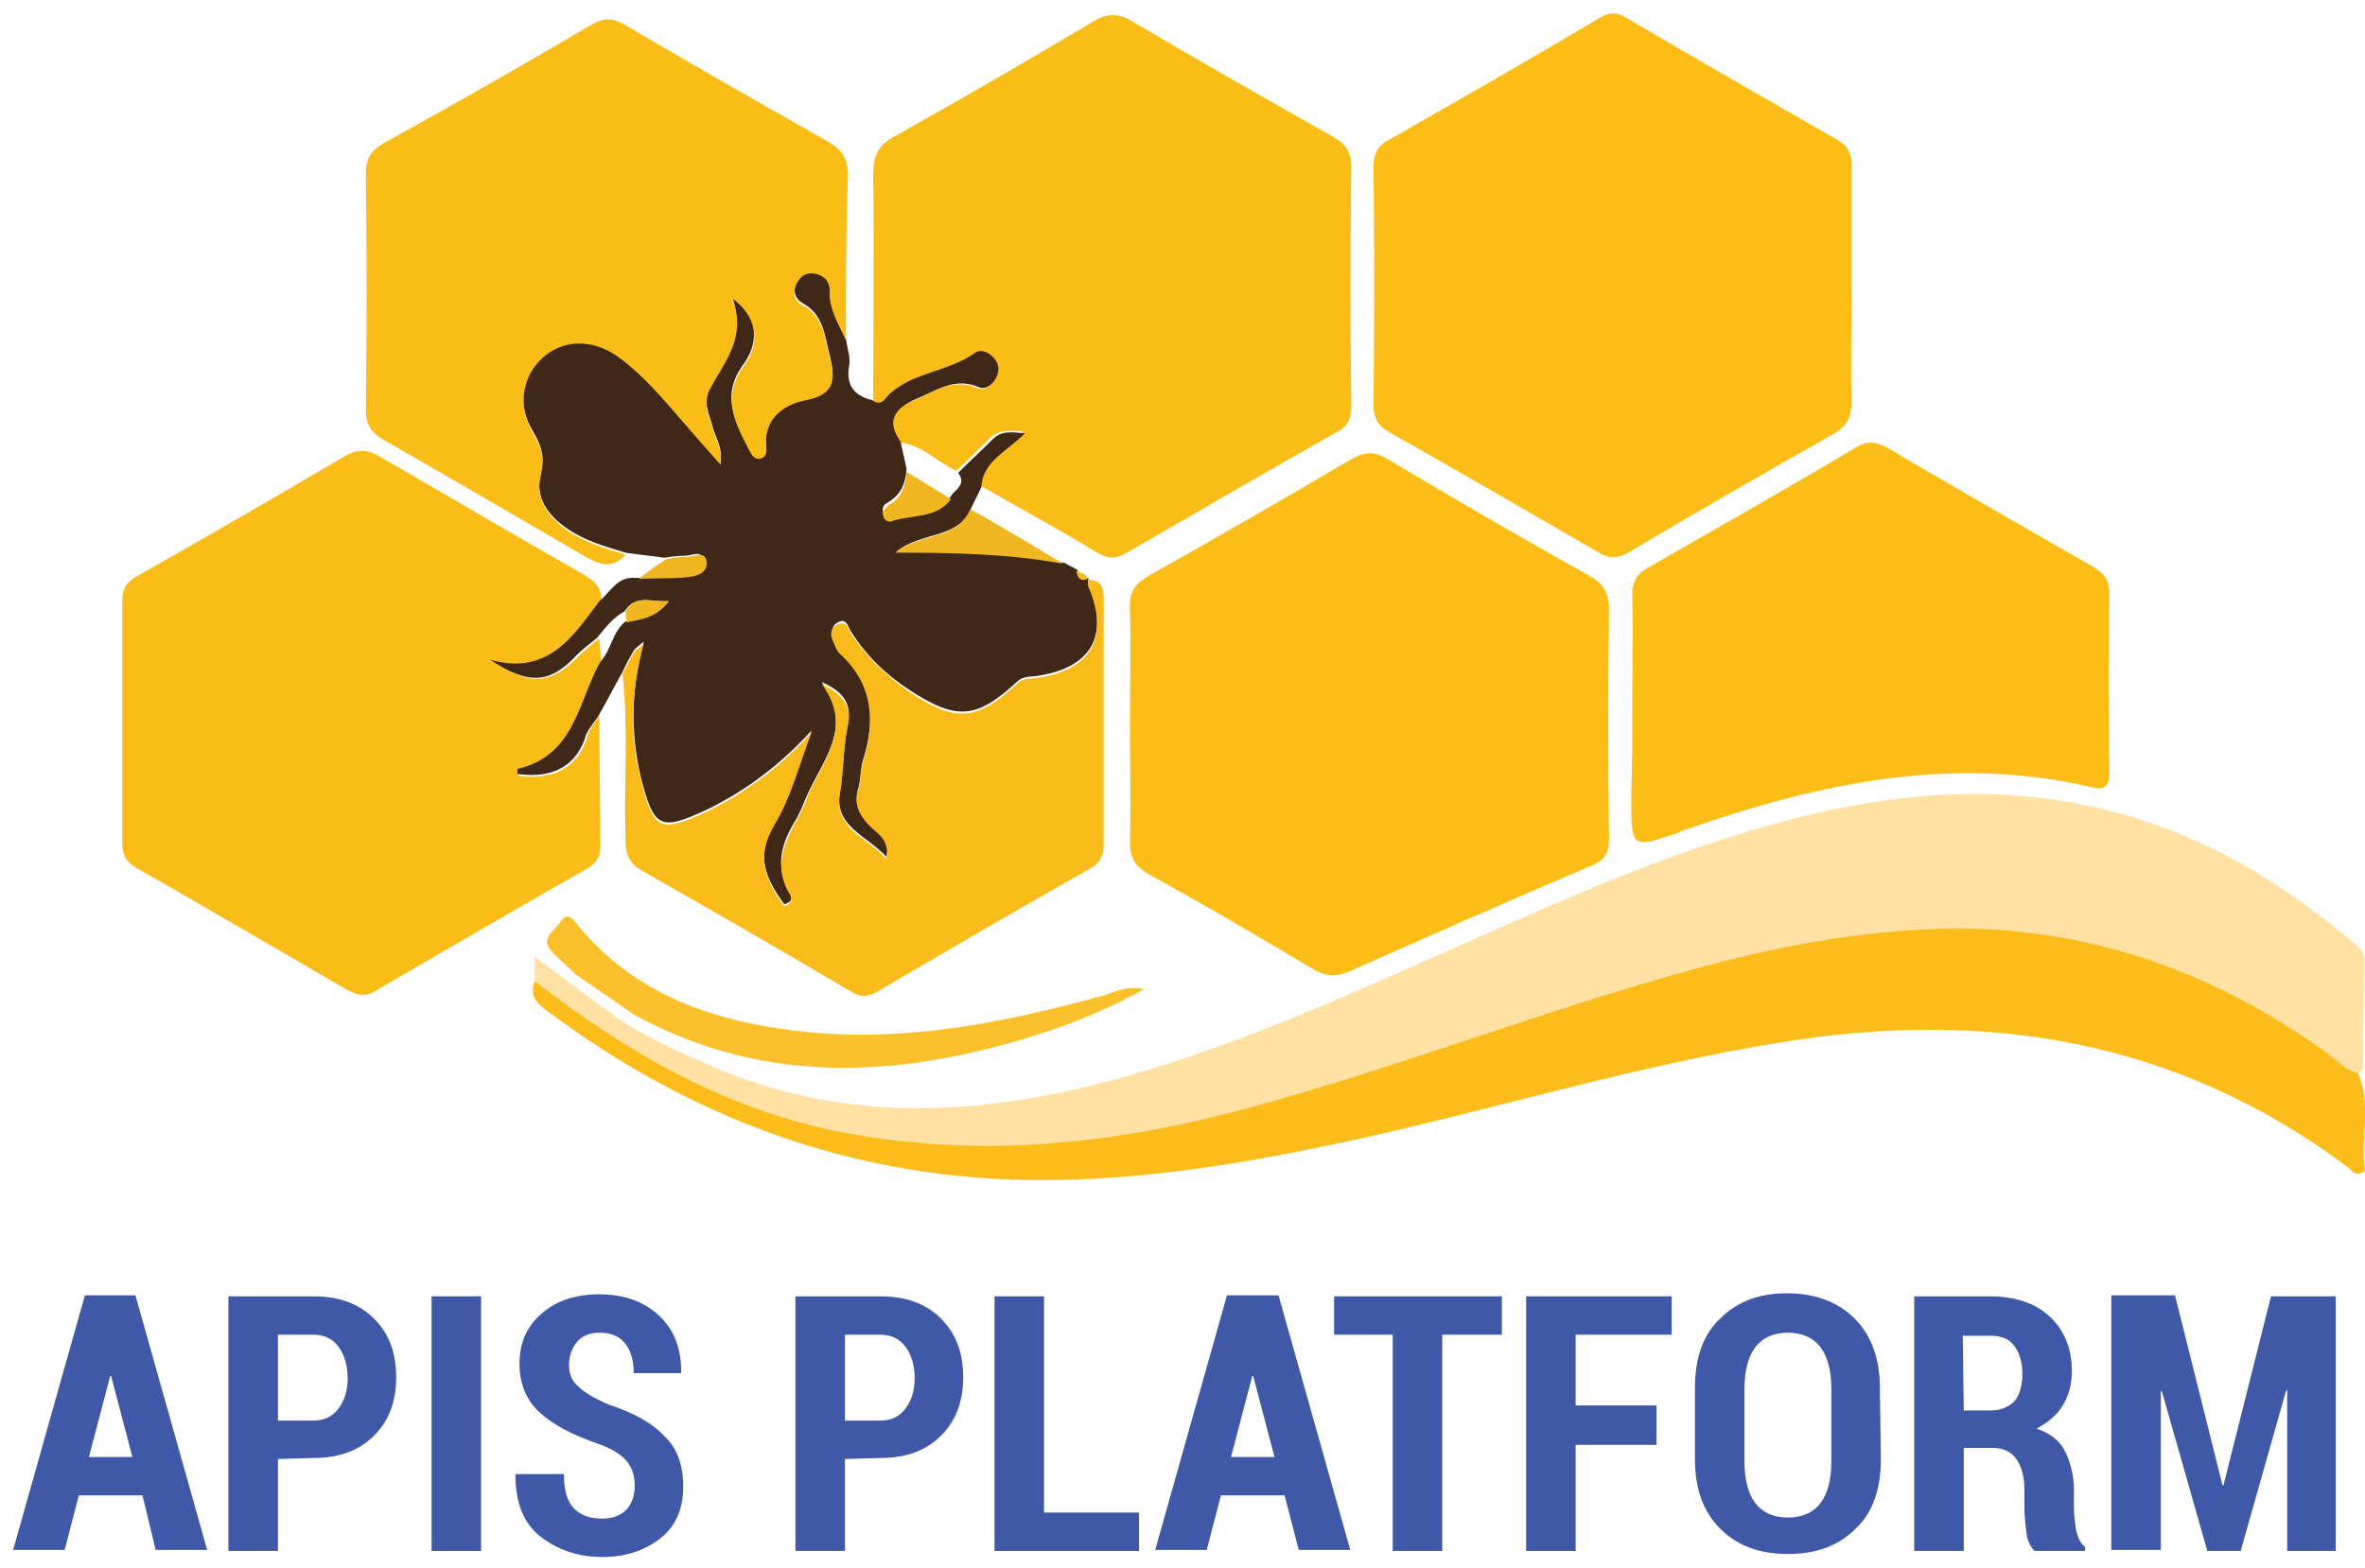
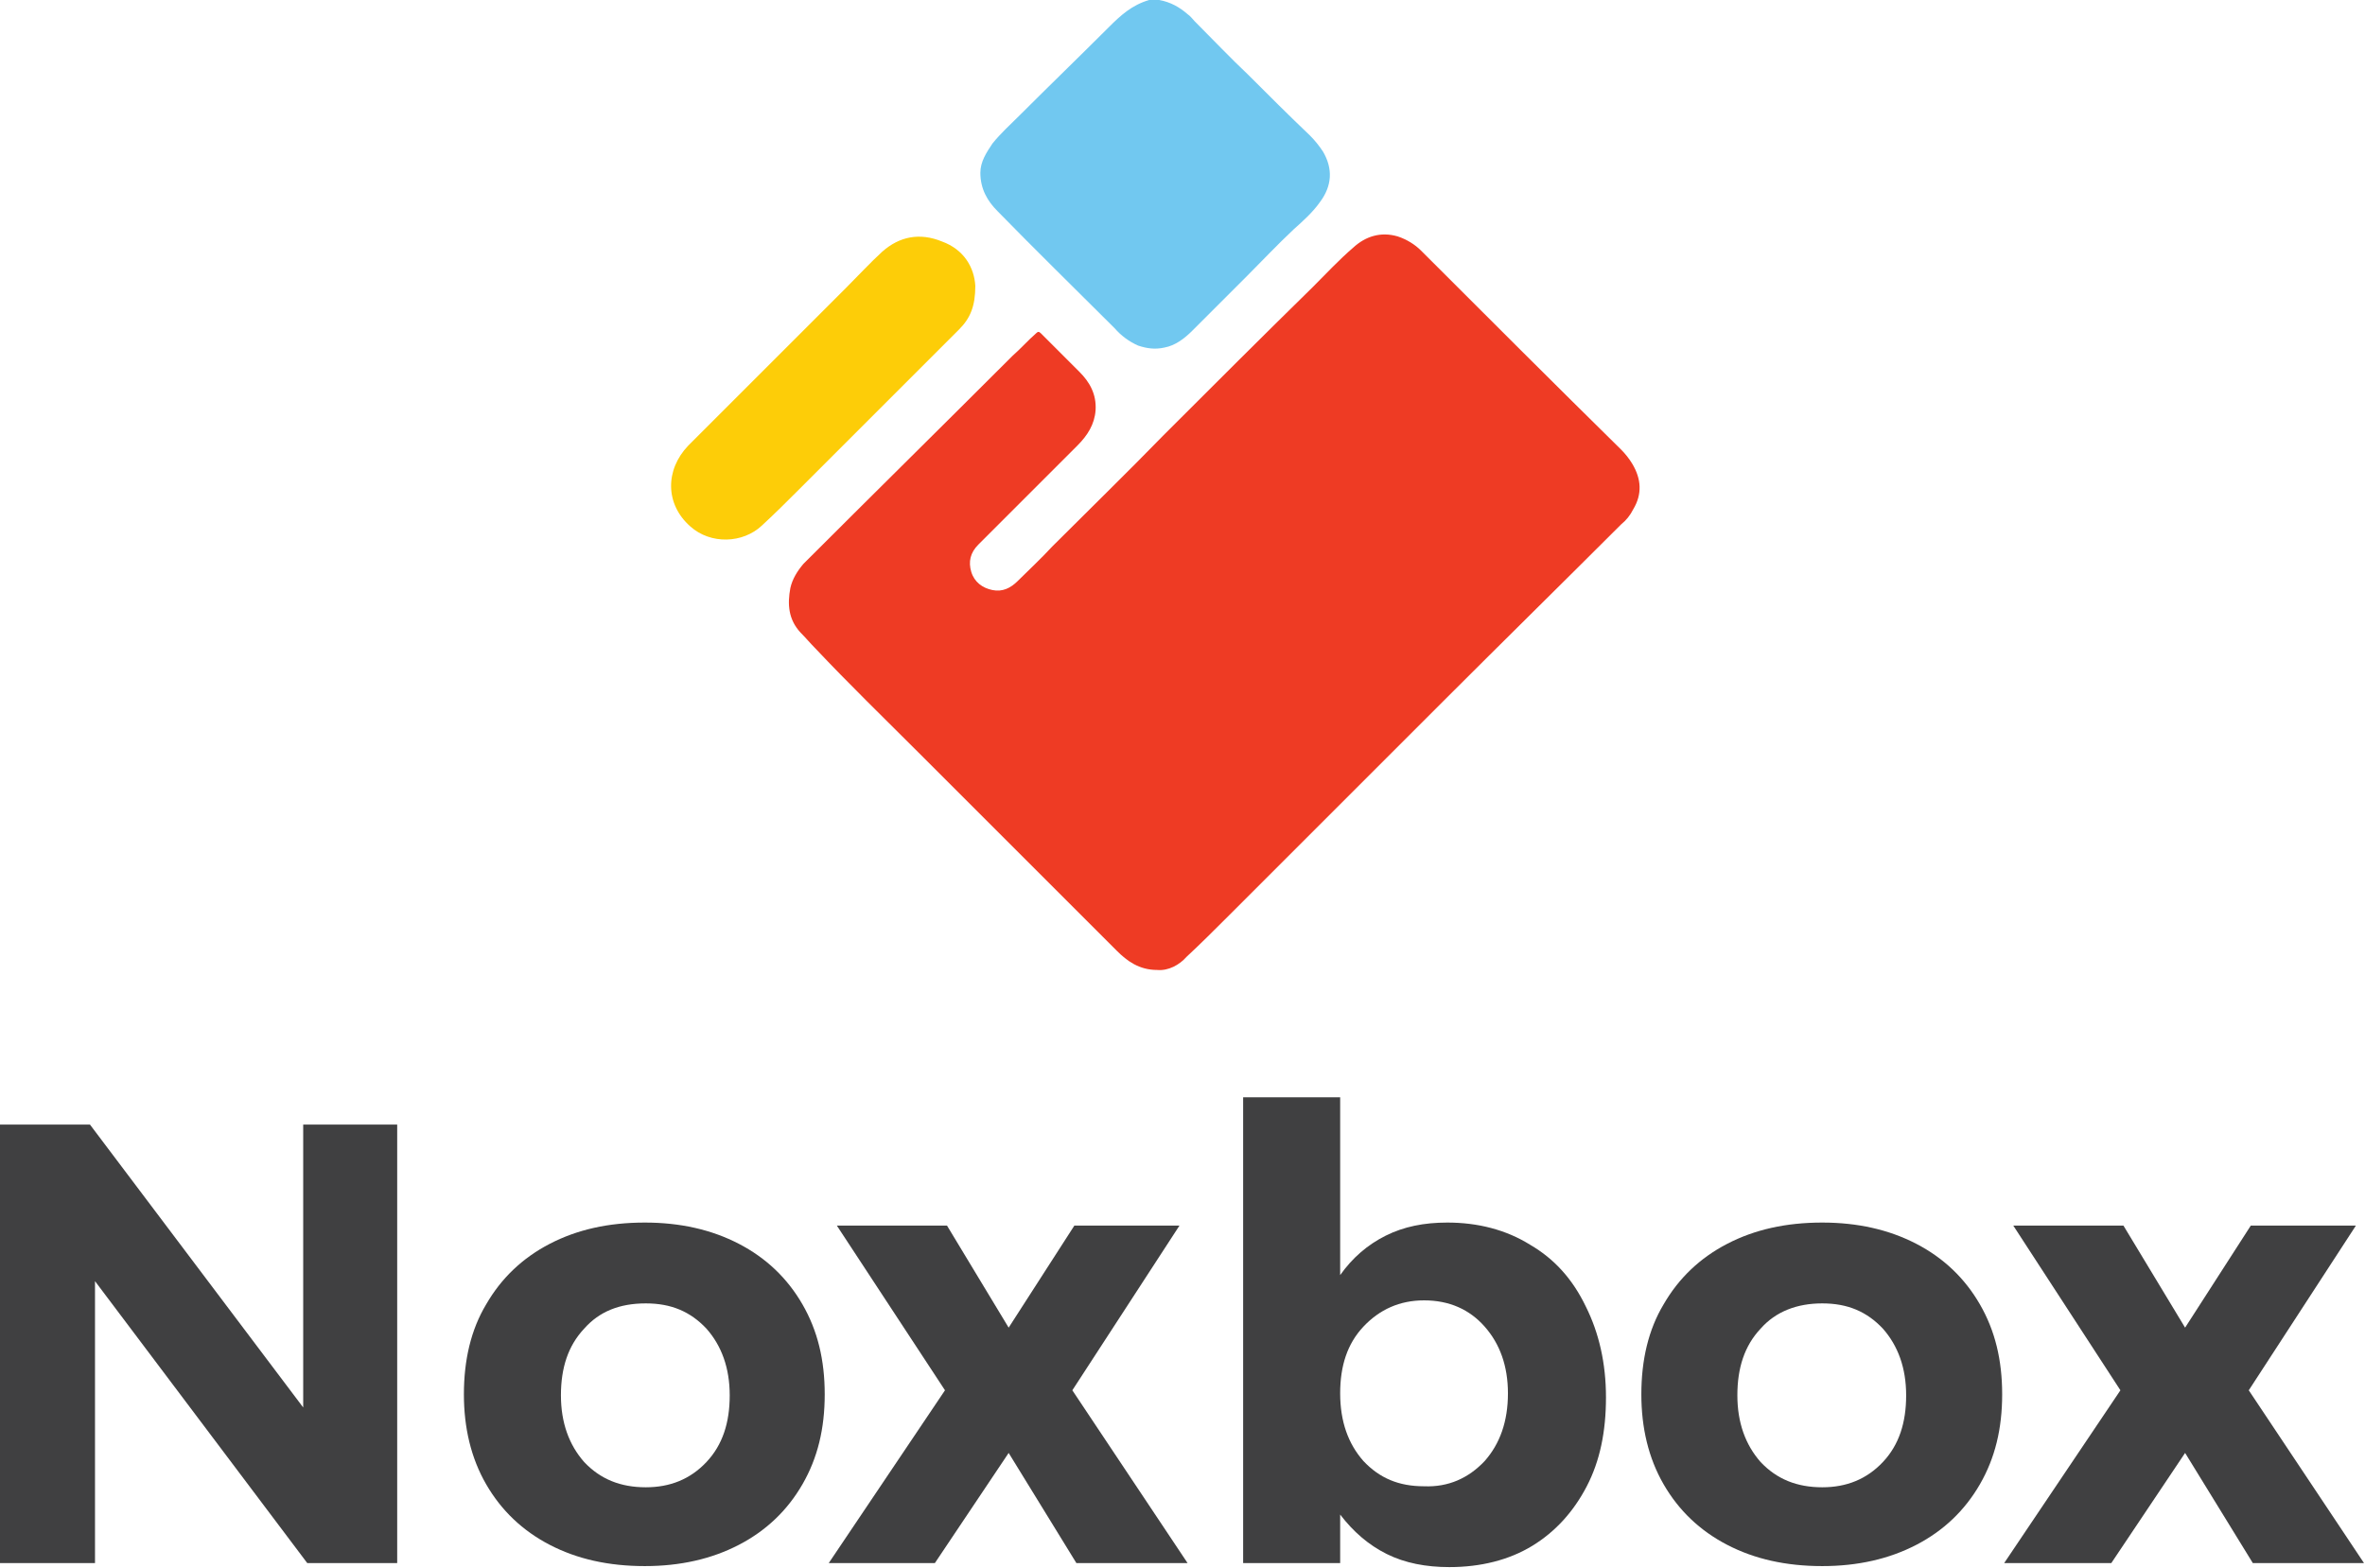
- <svg xmlns="http://www.w3.org/2000/svg" version="1.1" id="Слой_1" shape-rendering="geometricPrecision" image-rendering="optimizeQuality" text-rendering="geometricPrecision" x="0px" y="0px" viewBox="0 0 234 155.1" style="enable-background:new 0 0 234 155.1;" xml:space="preserve">
+ <svg xmlns="http://www.w3.org/2000/svg" version="1.1" id="Слой_1" shape-rendering="geometricPrecision" text-rendering="geometricPrecision" image-rendering="optimizeQuality" x="0px" y="0px" viewBox="0 0 234 155.1" style="enable-background:new 0 0 234 155.1;" xml:space="preserve">
  <style type="text/css">
- 	.st0{fill:#FCBD16;}
- 	.st1{fill:#FABC17;}
- 	.st2{fill:#FFE1A4;}
- 	.st3{fill:#3F2817;}
- 	.st4{fill:#FCBD1B;}
- 	.st5{fill:#F8BB1A;}
- 	.st6{fill:#FCC02A;}
- 	.st7{fill:#F1B721;}
- 	.st8{fill:#3F58A7;}
+ 	.st0{fill:#71C8F0;}
+ 	.st1{fill:#EE3B24;}
+ 	.st2{fill:#FDCD08;}
+ 	.st3{fill:#404041;}
</style>
-   <path class="st0" d="M183.2,28.3c0,3.8-0.1,7.6,0,11.4c0,1.5-0.4,2.4-1.7,3.2c-6.9,3.9-13.7,7.8-20.4,11.8c-1.1,0.6-1.9,0.6-2.9,0  c-6.9-4-13.8-8-20.7-11.9c-1.1-0.6-1.6-1.4-1.6-2.7c0.1-7.9,0.1-15.8,0-23.6c0-1.3,0.4-2.1,1.6-2.7c7-4,14-8,20.9-12.1  c0.9-0.5,1.5-0.5,2.4,0c7,4.1,14.1,8.2,21.1,12.2c1.1,0.7,1.3,1.5,1.3,2.6C183.2,20.3,183.2,24.3,183.2,28.3z" />
-   <path class="st1" d="M59.3,70.8c0,4.3,0.1,8.7,0.1,13c0,1-0.4,1.6-1.2,2.1c-7,4-14.1,8.1-21.1,12.2c-1,0.6-1.7,0.4-2.7-0.1  c-6.9-4-13.9-8.1-20.9-12.1c-1.1-0.6-1.4-1.4-1.4-2.5c0-8,0-15.9,0-23.9c0-1.2,0.4-1.9,1.5-2.5c6.9-3.9,13.8-7.9,20.6-11.9  c1.3-0.7,2.2-0.6,3.4,0.1C44.3,49.1,51,53,57.8,56.9c1.1,0.6,1.8,1.4,1.7,2.7c-2.7,3.5-5.2,7.4-10.8,5.8c3.8,2.6,5.9,2.3,8.6-0.5  c0.6-0.6,1.3-1.2,2-1.7c0.1,0.8,0.1,1.7,0.2,2.5c-2.2,4-2.5,9.3-8.2,10.6c0,0,0,0.3,0,0.5c3.5,0.4,5.9-0.8,6.8-3.9  C58.3,72.1,58.9,71.5,59.3,70.8z" />
-   <path class="st1" d="M86.4,39.8c0-7.5,0.1-15,0-22.5c0-1.8,0.4-2.9,2.1-3.8c6.6-3.7,13.2-7.5,19.7-11.4c1.4-0.8,2.5-0.8,3.8,0  c6.6,3.9,13.3,7.7,20,11.5c1.2,0.7,1.7,1.5,1.7,2.9c-0.1,7.9-0.1,15.7,0,23.6c0,1.3-0.3,2.1-1.5,2.7c-6.9,3.9-13.8,7.9-20.7,11.9  c-1.2,0.7-2,0.6-3.1-0.1c-3.8-2.3-7.7-4.4-11.5-6.6c0.1-2.5,2.4-3.5,4.3-5.3c-1.5-0.1-2.4-0.1-3.2,0.6c-1.1,1.1-2.2,2.2-3.4,3.3  c-1.9-0.9-3.4-2.6-5.6-2.8c-1.5-2.1-0.5-3.4,1.5-4.2c2-0.9,3.8-2.2,6.2-1.2c0.7,0.3,1.4-0.2,1.7-0.8c0.4-0.7,0.4-1.4-0.1-2  s-1.3-1-1.9-0.6c-2.6,1.9-6,1.9-8.5,4.1C87.7,39.6,87.3,40.5,86.4,39.8z" />
-   <path class="st0" d="M111.8,71.6c0-3.8,0.1-7.6,0-11.4c-0.1-1.7,0.6-2.5,2-3.3c6.6-3.7,13.2-7.5,19.8-11.4c1.4-0.8,2.4-0.9,3.8,0  c6.5,3.9,13.1,7.7,19.7,11.4c1.5,0.8,2.1,1.7,2.1,3.5c-0.1,7.5-0.1,15,0,22.6c0,1.5-0.5,2.2-1.8,2.7c-8,3.4-15.9,6.9-23.8,10.4  c-1.3,0.6-2.4,0.6-3.7-0.2c-5.4-3.2-10.8-6.4-16.3-9.4c-1.3-0.8-1.8-1.6-1.8-3.1C111.9,79.3,111.8,75.4,111.8,71.6z" />
-   <path class="st2" d="M61,100.7c3.3,2.2,6.4,3.5,9.6,4.9c12.8,5.5,25.9,4.9,39.1,1.4c10.5-2.8,20.5-7.1,30.4-11.5  c12.3-5.4,24.4-11.2,37.5-14.5c12.5-3.2,24.9-3.6,37.2,1.2c6.8,2.6,12.7,6.6,18.2,11.2c0.5,0.4,0.9,0.9,0.9,1.5  c0,3.6-0.1,7.2-0.1,10.9c0,0.2-0.4,0.3-0.5,0.5c-1.3-0.3-2.1-1.3-3.1-2C219,96.1,206.5,91.8,192.6,92c-8.6,0.1-17,1.8-25.3,4.1  c-14.6,4-28.7,9.5-43.2,13.5c-13.3,3.7-26.8,5.2-40.6,2.6c-11.6-2.2-21.5-7.9-30.6-15c0-0.8,0-1.5,0-2.5" />
-   <path class="st3" d="M94.8,46.8c1.1-1.1,2.3-2.2,3.4-3.3c0.8-0.8,1.6-0.8,3.2-0.6c-1.8,1.8-4.2,2.8-4.3,5.3c-0.3,0.7-0.7,1.4-1,2.1  c-1.3,3.1-5,2.3-7.4,4.3c5.8,0,11.2,0.2,16.6,1.1c0.4,0.2,0.9,0.5,1.3,0.7c0.1,0.6,0.3,1.1,1.1,0.8l0,0c0,0.2-0.1,0.5,0,0.7  c2.1,5,0.3,8.2-5.1,9c-0.7,0.1-1.4,0-2,0.6c-4,3.7-6,3.8-10.6,0.8c-2.3-1.5-4.3-3.4-5.8-5.8c-0.3-0.4-0.4-1.4-1.3-0.9  c-0.6,0.3-0.7,1-0.5,1.6c0.2,0.5,0.4,1,0.8,1.4c3.3,3,3.4,6.7,2.2,10.6c-0.3,0.9-0.2,1.9-0.5,2.9c-0.4,1.4,0.1,2.3,1,3.3  c0.8,0.9,2.3,1.4,1.8,3.4c-1.9-2.1-5.2-3-4.6-6.4c0.4-2.3,0.3-4.6,0.8-6.8c0.4-2.1-0.6-3.2-2.6-4.1c3.2,4.3,0.2,7.6-1.4,11.1  c-0.4,0.9-0.7,1.8-1.2,2.6c-1.4,2.3-2.1,4.6-0.5,7.2c0.2,0.4,0.2,0.9-0.6,1.1c-1.8-2.5-2.9-4.7-1-8c1.7-2.8,2.5-6.1,3.7-9.2  c-3,3.3-6.4,5.9-10.3,7.8c-4.7,2.2-5.3,1.9-6.6-3.2c-1-4.3-1-8.6,0.3-13.4c-0.7,0.6-0.9,0.7-1,0.9c-0.4,0.7-0.8,1.4-1.1,2.1  c-0.8,1.4-1.5,2.8-2.3,4.2c-0.4,0.7-1,1.3-1.3,2c-0.9,3.1-3.3,4.4-6.8,3.9c0-0.2,0-0.5,0-0.5c5.7-1.3,6-6.7,8.2-10.6  c1.1-1.2,1.2-3,2.5-4c1.4-0.3,2.9-0.3,4.2-2c-1.7,0.1-3.2-0.7-4.3,1c-1.1,0.6-1.9,1.6-2.7,2.6c-0.7,0.6-1.4,1.1-2,1.7  c-2.6,2.8-4.7,3.1-8.6,0.5c5.7,1.6,8.2-2.3,10.8-5.8c1.1-0.9,1.8-2.5,3.6-2.3c1.7-0.1,3.3,0,5-0.2c0.9-0.1,1.9-0.4,1.7-1.6  c-0.2-1-1.1-0.4-1.8-0.4c-0.7,0-1.4,0.1-2.1,0.2c-1.3-0.2-2.5-0.3-3.8-0.5c-2-0.6-4.1-1.2-5.8-2.4c-1.9-1.3-3.2-3.1-2.6-5.4  c0.4-1.7,0.1-2.7-0.7-4.1c-1.7-2.7-1.3-5.7,0.8-7.5c2.1-1.9,5.1-1.9,7.8,0c2.4,1.8,4.3,4.2,6.3,6.4c1.1,1.3,2.2,2.5,3.6,4.1  c0.2-1.7-0.6-2.6-0.8-3.6c-0.3-1.2-1-2.3-0.3-3.8c1.4-2.7,3.7-5.2,2.2-9.1c2.4,1.7,2.9,4.3,1.2,6.7c-2.4,3.2-0.8,5.8,0.6,8.5  c0.2,0.4,0.5,0.8,1,0.7s0.7-0.5,0.6-1c-0.3-3,1.8-4.4,4-4.8c2.9-0.5,2.8-2.2,2.3-4.2c-0.5-1.9-0.6-4.1-2.7-5.2  c-0.7-0.4-1-1.2-0.6-2.1c0.4-0.8,1.1-1.2,1.9-1c0.9,0.2,1.4,0.8,1.4,1.7C82,30.5,83,32,83.7,33.5c0.1,0.9,0.5,1.9,0.3,2.8  c-0.3,1.9,0.6,2.9,2.3,3.3c0.9,0.7,1.3-0.2,1.7-0.6c2.4-2.2,5.9-2.2,8.5-4.1c0.6-0.4,1.4,0,1.9,0.6s0.5,1.3,0.1,2s-1.1,1.1-1.7,0.8  c-2.4-1-4.2,0.4-6.2,1.2c-2,0.9-3,2.1-1.5,4.2c0.2,0.9,0.4,1.8,0.6,2.7c-0.1,1.4-0.5,2.5-1.8,3.3c-0.4,0.2-0.7,0.5-0.5,1.1  c0.1,0.4,0.5,0.6,0.8,0.5c2-0.7,4.4-0.2,5.9-2.2C94.4,48.5,95.7,48,94.8,46.8z" />
-   <path class="st1" d="M83.7,33.7c-0.7-1.6-1.7-3.1-1.6-4.9c0-0.9-0.5-1.5-1.4-1.7s-1.5,0.2-1.9,1c-0.4,0.9-0.2,1.7,0.6,2.1  c2.1,1.1,2.2,3.3,2.7,5.2s0.7,3.6-2.3,4.2c-2.2,0.4-4.3,1.8-4,4.8c0.1,0.5-0.1,0.9-0.6,1s-0.8-0.3-1-0.7c-1.4-2.7-2.9-5.3-0.6-8.5  c1.8-2.4,1.2-5-1.2-6.7c1.6,3.9-0.8,6.4-2.2,9.1c-0.7,1.5,0,2.6,0.3,3.8c0.2,1,1,1.9,0.8,3.6c-1.4-1.6-2.5-2.8-3.6-4.1  c-2-2.3-3.9-4.6-6.3-6.4c-2.6-2-5.7-2-7.8,0c-2,1.9-2.4,4.8-0.8,7.5c0.8,1.4,1.1,2.4,0.7,4.1c-0.6,2.3,0.8,4.1,2.6,5.4  c1.8,1.2,3.8,1.8,5.8,2.4c-1.2,1.3-2.3,1.1-3.8,0.3c-6.7-3.9-13.4-7.8-20.2-11.7c-1.2-0.7-1.7-1.5-1.7-2.9c0.1-7.8,0.1-15.6,0-23.4  c0-1.4,0.4-2.2,1.7-3C45,10.3,51.8,6.4,58.6,2.4c1.3-0.7,2.1-0.6,3.3,0.1c6.6,3.9,13.3,7.7,20,11.5c1.4,0.8,2,1.7,2,3.3  C83.7,22.7,83.7,28.2,83.7,33.7z" />
-   <path class="st0" d="M161.5,70.4c0-3.8,0.1-7.6,0-11.4c0-1.4,0.4-2.2,1.7-2.9c6.8-3.9,13.7-7.8,20.4-11.8c1.1-0.7,2-0.6,3.1,0  c6.8,4,13.6,7.9,20.4,11.8c1.2,0.7,1.6,1.4,1.6,2.7c-0.1,5.8-0.1,11.7,0,17.5c0,1.3-0.2,2-1.8,1.6c-13.7-3.2-26.9-0.4-39.8,4.1  c-0.3,0.1-0.7,0.2-1,0.4c-4.7,1.6-4.7,1.6-4.7-3.4C161.5,76.1,161.5,73.2,161.5,70.4z" />
-   <path class="st4" d="M52.9,97.1c9.2,7.1,19,12.8,30.6,15c13.8,2.6,27.2,1.1,40.6-2.6c14.6-4,28.7-9.5,43.2-13.5  c8.3-2.3,16.7-3.9,25.3-4.1c13.9-0.2,26.4,4.2,37.6,12.3c1,0.7,1.8,1.7,3.1,2c1.4,3.2,0.2,6.6,0.7,9.7c-0.9,0.6-1.3,0-1.6-0.3  c-16.9-12.7-35.9-15.8-56.4-12.4c-14.2,2.3-27.9,6.5-41.9,9.6c-10.2,2.2-20.5,4-31,4c-18.4,0-34.7-6-49.3-17  C52.8,99,52.5,98.3,52.9,97.1z" />
-   <path class="st5" d="M61.6,66.7c0.4-0.7,0.7-1.4,1.1-2.1c0.1-0.2,0.4-0.3,1-0.9c-1.3,4.8-1.4,9.1-0.3,13.4c1.2,5.1,1.9,5.4,6.6,3.2  c3.9-1.9,7.3-4.5,10.3-7.8c-1.2,3.1-2,6.4-3.7,9.2c-1.9,3.2-0.8,5.5,1,8c0.7-0.2,0.8-0.7,0.6-1.1c-1.6-2.5-0.8-4.8,0.5-7.2  c0.5-0.8,0.9-1.7,1.2-2.6c1.5-3.5,4.6-6.8,1.4-11.1c2,1,3,2.1,2.6,4.1c-0.5,2.2-0.4,4.6-0.8,6.8c-0.6,3.4,2.7,4.3,4.6,6.4  c0.4-2-1.1-2.6-1.8-3.4c-0.9-1-1.4-2-1-3.3c0.3-0.9,0.2-1.9,0.5-2.9c1.2-4,1-7.6-2.2-10.6c-0.4-0.3-0.6-0.9-0.8-1.4  c-0.3-0.6-0.2-1.3,0.5-1.6c0.9-0.4,1,0.5,1.3,0.9c1.5,2.3,3.5,4.2,5.8,5.8c4.5,3,6.6,2.9,10.6-0.8c0.6-0.6,1.3-0.5,2-0.6  c5.4-0.8,7.2-4,5.1-9c-0.1-0.2,0-0.5,0-0.7c1.3,0,1.5,0.8,1.5,1.9c0,8.1,0,16.3,0,24.4c0,1.1-0.5,1.8-1.4,2.3  c-7.1,4-14.1,8.1-21.1,12.2c-0.9,0.5-1.6,0.5-2.4,0c-6.9-4.1-13.9-8.1-20.9-12.1c-1.3-0.8-1.5-1.7-1.5-3  C61.7,77.6,62.2,72.1,61.6,66.7z" />
-   <path class="st6" d="M56.9,96.4l-0.2-0.2c-0.7-0.7-1.4-1.3-2.1-2c-1.2-1.3,0.2-2,0.8-2.9c0.7-1.1,1.3-0.4,1.8,0.3  c5.5,6.7,13.1,9.4,21.4,10.4c10.4,1.3,20.4-0.7,30.3-3.4c1.2-0.3,2.4-1.1,4.3-0.7c-4.7,2.6-9.4,4.3-14.3,5.6  c-12.4,3.3-24.6,3.3-36.2-3.1" />
-   <path class="st6" d="M58.2,98.2" />
-   <path class="st7" d="M105.2,55.8c-5.4-1-10.8-1.1-16.6-1.1c2.4-2,6.1-1.2,7.4-4.3C99.1,52.1,102.2,54,105.2,55.8z" />
-   <path class="st7" d="M66,55.3c0.7-0.1,1.4-0.2,2.1-0.2c0.6,0,1.6-0.6,1.8,0.4c0.2,1.1-0.8,1.5-1.7,1.6c-1.6,0.2-3.3,0.1-5,0.2  C64.1,56.6,65,55.9,66,55.3z" />
-   <path class="st5" d="M107.6,57.3c-0.8,0.3-1-0.2-1.1-0.8C107,56.7,107.5,56.8,107.6,57.3z" />
-   <path class="st7" d="M89.7,46.7c1.5,0.9,2.9,1.8,4.4,2.7c-1.5,2-3.9,1.5-5.9,2.2c-0.3,0.1-0.7-0.1-0.8-0.5c-0.2-0.5,0.2-0.8,0.5-1.1  C89.2,49.3,89.6,48.1,89.7,46.7z" />
-   <path class="st7" d="M62,61.6c0-0.4-0.1-0.7-0.1-1.1c1-1.7,2.5-0.9,4.3-1C64.9,61.2,63.4,61.3,62,61.6z" />
  <g>
-     <path class="st8" d="M14.1,148H7.8l-1.4,5.4H1.3l7.1-25.2h5l7.1,25.2h-5.1L14.1,148z M8.8,144.2h4.3l-2.1-8h-0.1L8.8,144.2z" />
-     <path class="st8" d="M27.5,144.4v9.1h-4.9v-25.2H31c2.5,0,4.5,0.7,6,2.2s2.2,3.4,2.2,5.8c0,2.4-0.7,4.3-2.2,5.8s-3.5,2.2-6,2.2   L27.5,144.4L27.5,144.4z M27.5,140.6H31c1.1,0,1.9-0.4,2.5-1.2s0.9-1.8,0.9-3s-0.3-2.3-0.9-3.1c-0.6-0.8-1.4-1.2-2.5-1.2h-3.5   V140.6z" />
-     <path class="st8" d="M47.6,153.5h-4.9v-25.2h4.9V153.5z" />
-     <path class="st8" d="M62.8,147c0-1-0.3-1.8-0.8-2.4s-1.4-1.2-2.8-1.7c-2.6-0.9-4.5-1.9-5.8-3.1c-1.3-1.2-2-2.8-2-4.8   c0-2.1,0.7-3.7,2.2-5s3.4-1.9,5.7-1.9c2.4,0,4.4,0.7,5.9,2.1c1.5,1.4,2.2,3.2,2.2,5.6v0.1h-4.7c0-1.3-0.3-2.3-0.9-3   c-0.6-0.7-1.4-1-2.5-1c-0.9,0-1.7,0.3-2.2,0.9c-0.5,0.6-0.8,1.4-0.8,2.3c0,0.9,0.3,1.6,0.9,2.1c0.6,0.6,1.6,1.2,3,1.8   c2.4,0.8,4.3,1.8,5.5,3.1c1.3,1.2,1.9,2.9,1.9,5c0,2.2-0.7,3.9-2.2,5.1c-1.5,1.2-3.4,1.9-5.8,1.9c-2.4,0-4.4-0.7-6.1-2   c-1.7-1.3-2.5-3.4-2.5-6.1v-0.1h4.8c0,1.6,0.3,2.7,1,3.4s1.6,1,2.8,1c1,0,1.8-0.3,2.4-0.9C62.6,148.7,62.8,147.9,62.8,147z" />
-     <path class="st8" d="M83.6,144.4v9.1h-4.9v-25.2h8.4c2.5,0,4.5,0.7,6,2.2s2.2,3.4,2.2,5.8c0,2.4-0.7,4.3-2.2,5.8s-3.5,2.2-6,2.2   L83.6,144.4L83.6,144.4z M83.6,140.6h3.5c1.1,0,1.9-0.4,2.5-1.2s0.9-1.8,0.9-3s-0.3-2.3-0.9-3.1s-1.4-1.2-2.5-1.2h-3.5V140.6z" />
-     <path class="st8" d="M103.3,149.7h9.4v3.8H98.4v-25.2h4.9V149.7z" />
-     <path class="st8" d="M127.1,148h-6.3l-1.4,5.4h-5.1l7.1-25.2h5.1l7.1,25.2h-5.1L127.1,148z M121.8,144.2h4.3l-2.1-8h-0.1   L121.8,144.2z" />
-     <path class="st8" d="M148.6,132.1h-5.9v21.4h-4.9v-21.4H132v-3.8h16.6V132.1z" />
-     <path class="st8" d="M163.9,143h-8v10.5H151v-25.2h14.4v3.8h-9.5v7h8V143z" />
-     <path class="st8" d="M186.1,144.4c0,3-0.8,5.3-2.5,6.9c-1.7,1.7-3.9,2.5-6.7,2.5s-5-0.8-6.7-2.5s-2.5-4-2.5-6.9v-7   c0-3,0.8-5.3,2.5-6.9c1.7-1.7,3.9-2.5,6.6-2.5s5,0.8,6.7,2.5s2.5,4,2.5,6.9L186.1,144.4L186.1,144.4z M181.2,137.4   c0-1.8-0.4-3.2-1.1-4.1c-0.7-0.9-1.8-1.4-3.2-1.4s-2.5,0.5-3.2,1.4s-1.1,2.3-1.1,4.2v7.1c0,1.9,0.4,3.3,1.1,4.2   c0.7,0.9,1.8,1.4,3.2,1.4s2.5-0.5,3.2-1.4s1.1-2.3,1.1-4.2V137.4z" />
-     <path class="st8" d="M194.3,143.4v10.1h-4.9v-25.2h7.5c2.5,0,4.5,0.7,5.9,2s2.2,3.1,2.2,5.4c0,1.3-0.3,2.4-0.9,3.4   c-0.6,1-1.5,1.7-2.6,2.3c1.3,0.4,2.3,1.2,2.8,2.2s0.9,2.3,0.9,3.8v1.8c0,0.7,0.1,1.4,0.2,2.2c0.2,0.8,0.4,1.3,0.9,1.7v0.4h-5   c-0.4-0.4-0.7-1-0.8-1.8s-0.2-1.7-0.2-2.5v-1.8c0-1.3-0.3-2.3-0.8-3s-1.3-1.1-2.3-1.1h-2.9V143.4z M194.3,139.6h2.6   c1,0,1.8-0.3,2.4-0.9c0.5-0.6,0.8-1.5,0.8-2.7s-0.3-2.1-0.8-2.8s-1.3-1-2.4-1h-2.7L194.3,139.6L194.3,139.6z" />
-     <path class="st8" d="M219.9,147h0.1l4.7-18.7h6.4v25.2h-4.8v-15.9h-0.1l-4.5,15.9h-3.3l-4.5-15.8h-0.1v15.7h-4.9v-25.2h6.3   L219.9,147z" />
+     <path class="st0" d="M114.7,0c1.1,0.2,2,0.7,2.8,1.4c0.3,0.2,0.5,0.5,0.7,0.7c1.8,1.8,3.5,3.6,5.3,5.3c2,2,4,4,6.1,6   c0.5,0.5,0.9,1,1.3,1.6c1,1.7,0.9,3.4-0.3,5c-0.7,1-1.7,1.9-2.6,2.7c-1.6,1.5-3.1,3.1-4.6,4.6c-1.8,1.8-3.6,3.6-5.4,5.4   c-0.8,0.8-1.7,1.5-2.8,1.7c-0.9,0.2-1.7,0.1-2.6-0.2c-0.9-0.4-1.7-1-2.3-1.7c-3.9-3.9-7.8-7.7-11.6-11.6c-1-1-1.7-2.2-1.7-3.8   c0-1.1,0.6-2,1.2-2.9c0.8-1,1.8-1.9,2.7-2.8c2.9-2.9,5.9-5.8,8.8-8.7c1.2-1.2,2.3-2.2,4-2.7C113.9,0,114.3,0,114.7,0z" />
+     <path class="st1" d="M114.5,96c-1.8,0-3-0.9-4-1.9C104,87.6,97.4,81,90.9,74.5c-3.4-3.4-6.9-6.8-10.2-10.3c-0.5-0.5-1-1.1-1.5-1.6   c-1.2-1.3-1.3-2.8-1-4.4c0.2-0.9,0.7-1.7,1.3-2.4c6.9-6.9,13.8-13.7,20.7-20.6c0.8-0.7,1.5-1.5,2.3-2.2c0.2-0.2,0.3-0.2,0.5,0   c1.3,1.3,2.5,2.5,3.8,3.8c1,1,1.7,2.2,1.6,3.8c-0.1,1.4-0.8,2.5-1.8,3.5c-3.3,3.3-6.5,6.5-9.8,9.8c-0.8,0.8-1,1.7-0.7,2.7   c0.3,1,1.1,1.6,2.1,1.8c1,0.2,1.8-0.2,2.5-0.9c1.1-1.1,2.3-2.2,3.4-3.4c3.7-3.7,7.4-7.3,11-11c4.9-4.9,9.8-9.8,14.8-14.7   c1.3-1.3,2.6-2.7,4-3.9c1.2-1.1,2.7-1.6,4.4-1.1c0.9,0.3,1.7,0.8,2.3,1.4c6.6,6.6,13.2,13.2,19.8,19.7c0.4,0.4,0.8,0.9,1.1,1.4   c0.9,1.5,1,3,0.1,4.5c-0.3,0.6-0.7,1.1-1.2,1.5c-5.8,5.8-11.7,11.6-17.5,17.4c-1.9,1.9-3.8,3.8-5.7,5.7   c-5.2,5.2-10.4,10.4-15.6,15.6c-1.4,1.4-2.8,2.8-4.2,4.1C116.7,95.5,115.6,96.1,114.5,96z" />
+     <path class="st2" d="M96.5,28.3c0,2-0.5,3.2-1.6,4.3c-5.3,5.3-10.5,10.5-15.8,15.8c-1.2,1.2-2.4,2.4-3.7,3.6   c-1.9,1.8-5.1,1.9-7.1,0.1c-2.5-2.2-2.5-5.6-0.2-8c5.2-5.2,10.4-10.4,15.6-15.6c1.2-1.2,2.4-2.5,3.6-3.6c1.7-1.5,3.7-1.9,5.9-1   C95.4,24.7,96.4,26.5,96.5,28.3z" />
+   </g>
+   <g>
+     <path class="st3" d="M30,111.3h9.3v43.4h-8.9l-21-27.9v27.9H0v-43.4h8.9L30,139.3V111.3z" />
+     <path class="st3" d="M73.1,123.1c2.7,1.4,4.8,3.4,6.3,6c1.5,2.6,2.2,5.5,2.2,8.9c0,3.4-0.7,6.3-2.2,8.9c-1.5,2.6-3.6,4.6-6.3,6   c-2.7,1.4-5.8,2.1-9.3,2.1c-3.6,0-6.7-0.7-9.4-2.1c-2.7-1.4-4.8-3.4-6.3-6c-1.5-2.6-2.2-5.6-2.2-8.9c0-3.4,0.7-6.4,2.2-8.9   c1.5-2.6,3.6-4.6,6.3-6c2.7-1.4,5.8-2.1,9.4-2.1C67.3,121,70.4,121.7,73.1,123.1z M57.8,131.5c-1.6,1.7-2.3,3.9-2.3,6.6   c0,2.7,0.8,4.9,2.3,6.6c1.6,1.7,3.6,2.5,6.1,2.5c2.4,0,4.4-0.8,6-2.5c1.6-1.7,2.3-3.9,2.3-6.6c0-2.7-0.8-4.9-2.3-6.6   c-1.6-1.7-3.5-2.5-6-2.5C61.3,129,59.3,129.8,57.8,131.5z" />
+     <path class="st3" d="M82.8,121.3h10.9l6.1,10.1l6.5-10.1h10.4l-10.6,16.3l11.4,17.1h-11l-6.7-10.9l-7.3,10.9H82l11.5-17.1   L82.8,121.3z" />
+     <path class="st3" d="M151.4,123.2c2.4,1.4,4.2,3.4,5.5,6.1c1.3,2.6,2,5.6,2,9c0,3.4-0.6,6.3-1.9,8.8c-1.3,2.5-3.1,4.5-5.4,5.9   c-2.3,1.4-5.1,2.1-8.2,2.1c-2.3,0-4.4-0.4-6.2-1.3s-3.3-2.2-4.6-3.9v4.8H123v-46.1h9.6v17.6c1.2-1.7,2.7-3,4.5-3.9   c1.8-0.9,3.8-1.3,6.1-1.3C146.2,121,149,121.7,151.4,123.2z M146.9,144.6c1.5-1.7,2.3-3.9,2.3-6.7c0-2.7-0.8-4.9-2.3-6.6   c-1.5-1.7-3.5-2.6-6-2.6c-2.4,0-4.4,0.9-6,2.6c-1.6,1.7-2.3,3.9-2.3,6.6c0,2.8,0.8,5,2.3,6.7c1.6,1.7,3.5,2.5,6,2.5   C143.3,147.2,145.3,146.3,146.9,144.6z" />
+     <path class="st3" d="M189.6,123.1c2.7,1.4,4.8,3.4,6.3,6c1.5,2.6,2.2,5.5,2.2,8.9c0,3.4-0.7,6.3-2.2,8.9c-1.5,2.6-3.6,4.6-6.3,6   c-2.7,1.4-5.8,2.1-9.3,2.1c-3.6,0-6.7-0.7-9.4-2.1c-2.7-1.4-4.8-3.4-6.3-6c-1.5-2.6-2.2-5.6-2.2-8.9c0-3.4,0.7-6.4,2.2-8.9   c1.5-2.6,3.6-4.6,6.3-6c2.7-1.4,5.8-2.1,9.4-2.1C183.8,121,186.9,121.7,189.6,123.1z M174.2,131.5c-1.6,1.7-2.3,3.9-2.3,6.6   c0,2.7,0.8,4.9,2.3,6.6c1.6,1.7,3.6,2.5,6.1,2.5c2.4,0,4.4-0.8,6-2.5c1.6-1.7,2.3-3.9,2.3-6.6c0-2.7-0.8-4.9-2.3-6.6   c-1.6-1.7-3.5-2.5-6-2.5C177.8,129,175.7,129.8,174.2,131.5z" />
+     <path class="st3" d="M199.2,121.3h10.9l6.1,10.1l6.5-10.1h10.4l-10.6,16.3l11.4,17.1h-11l-6.7-10.9l-7.3,10.9h-10.6l11.5-17.1   L199.2,121.3z" />
  </g>
</svg>
